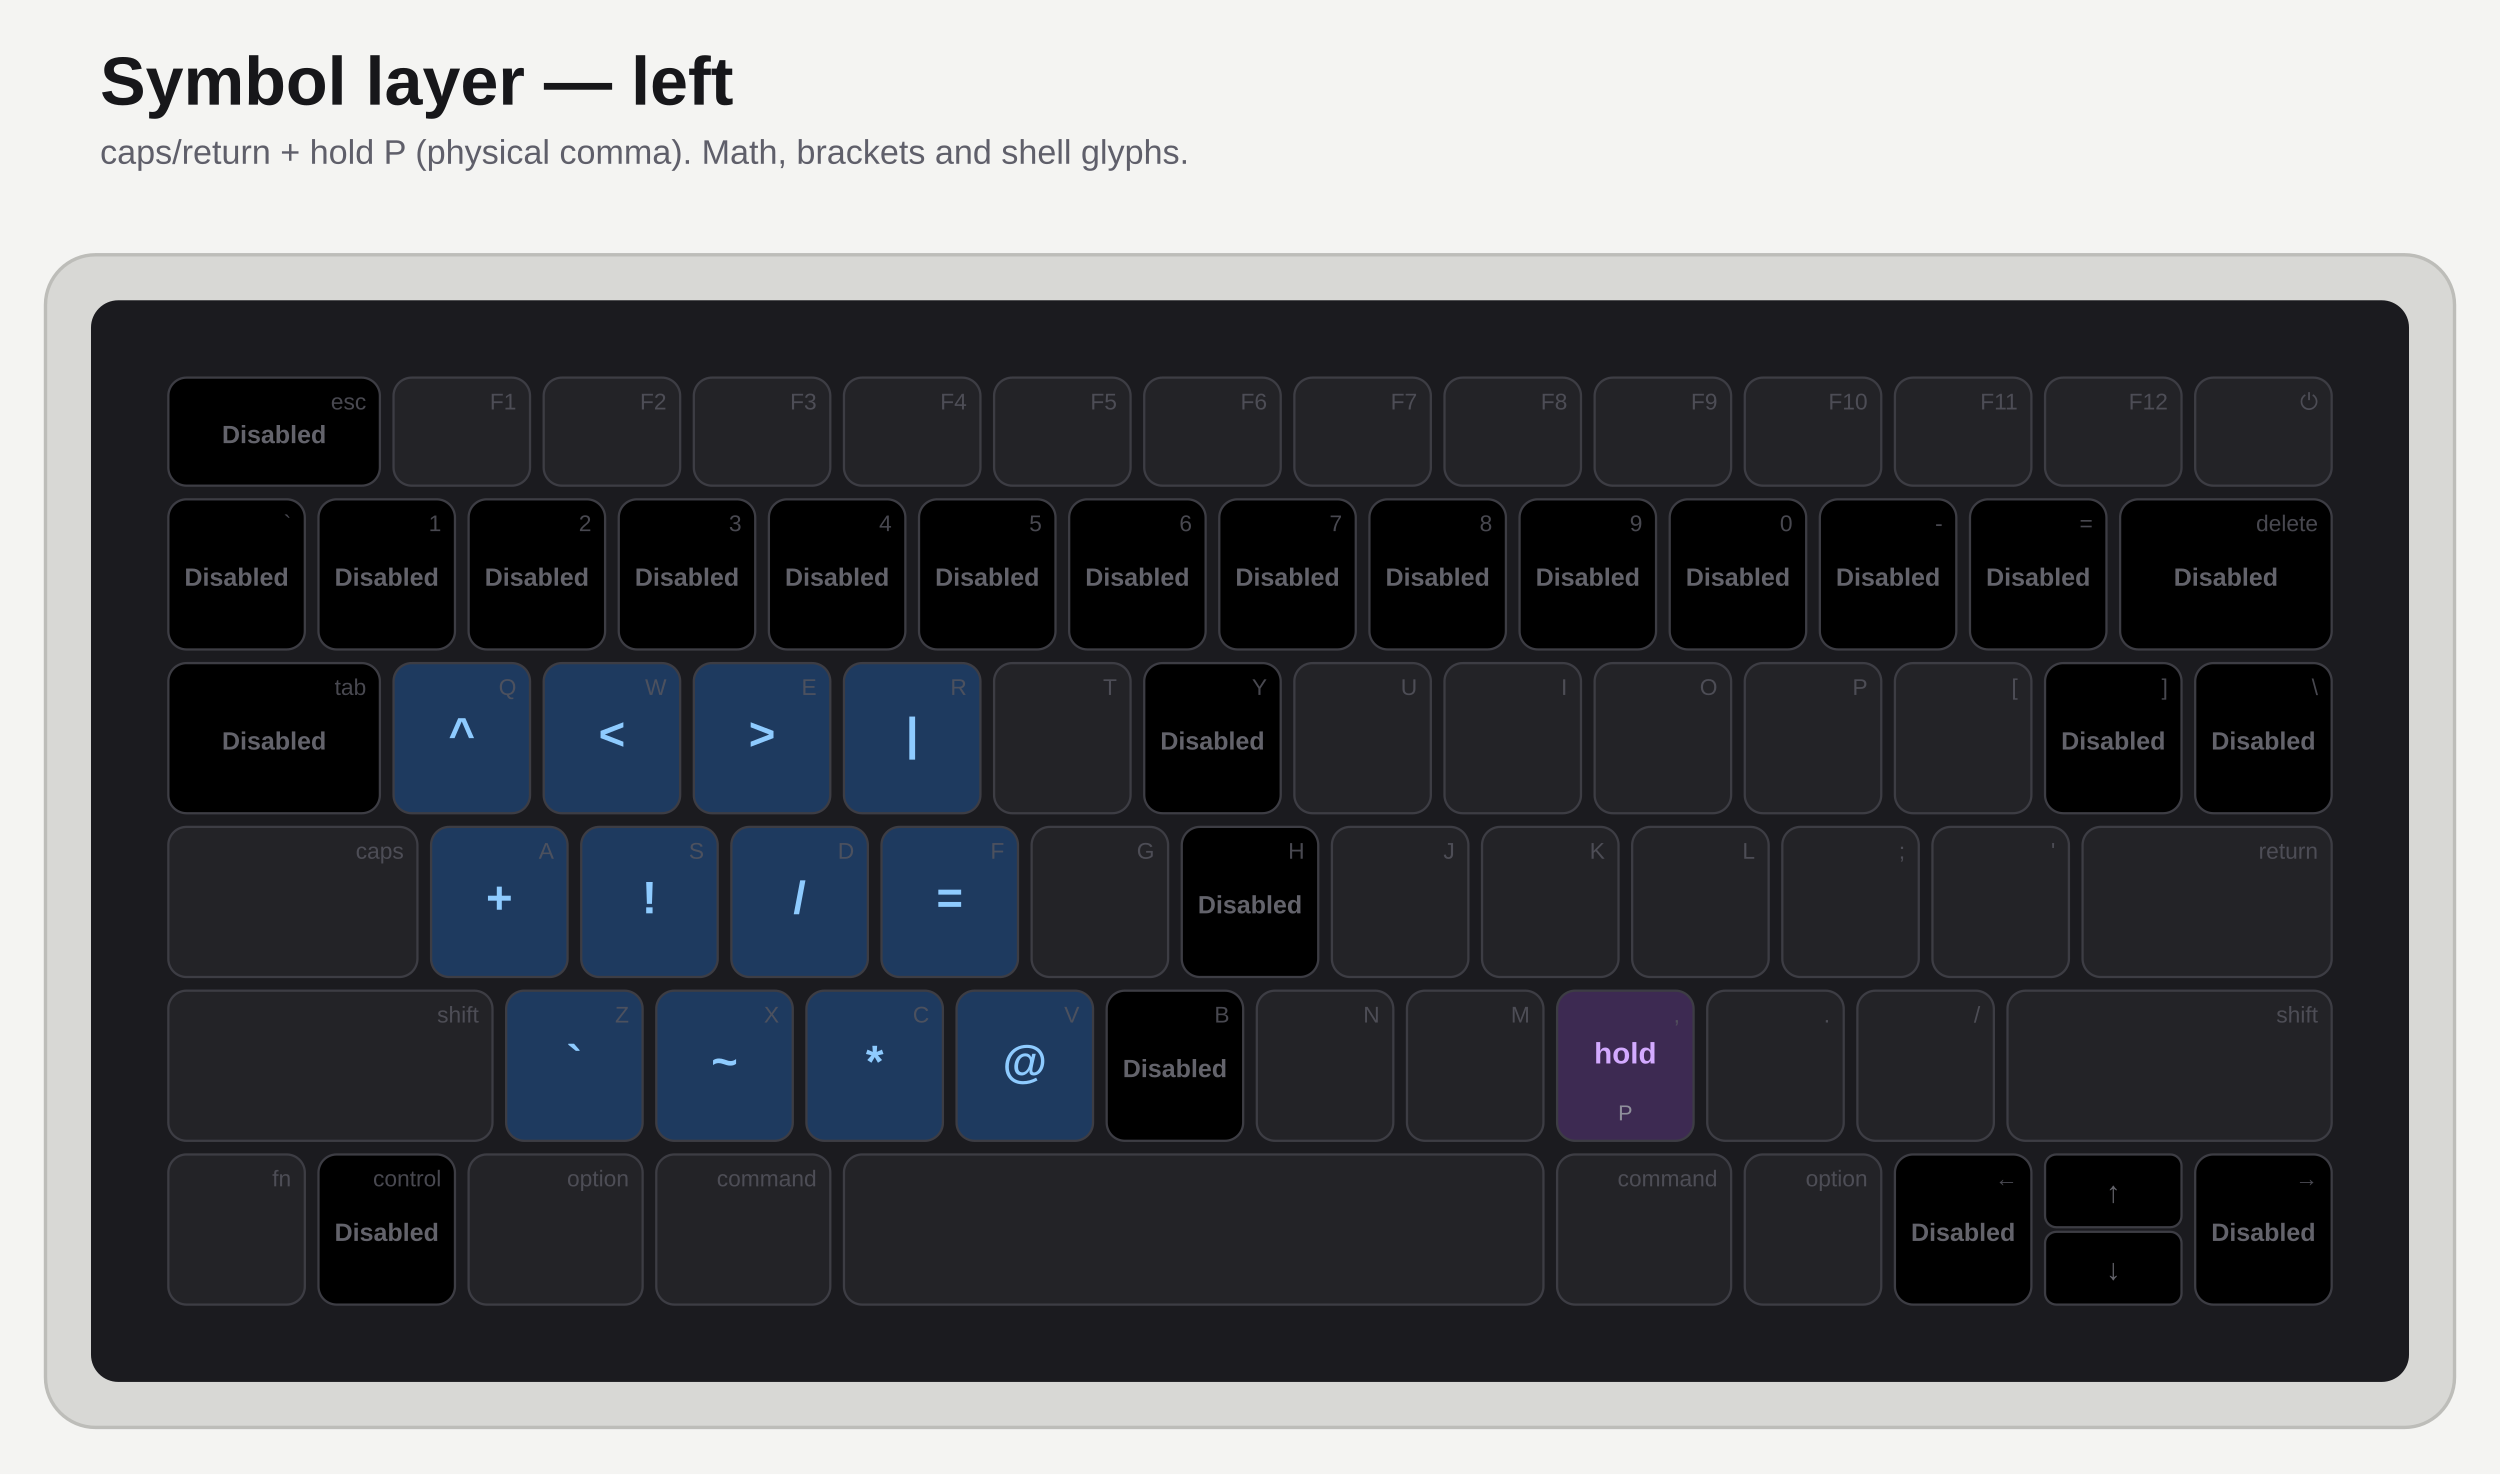
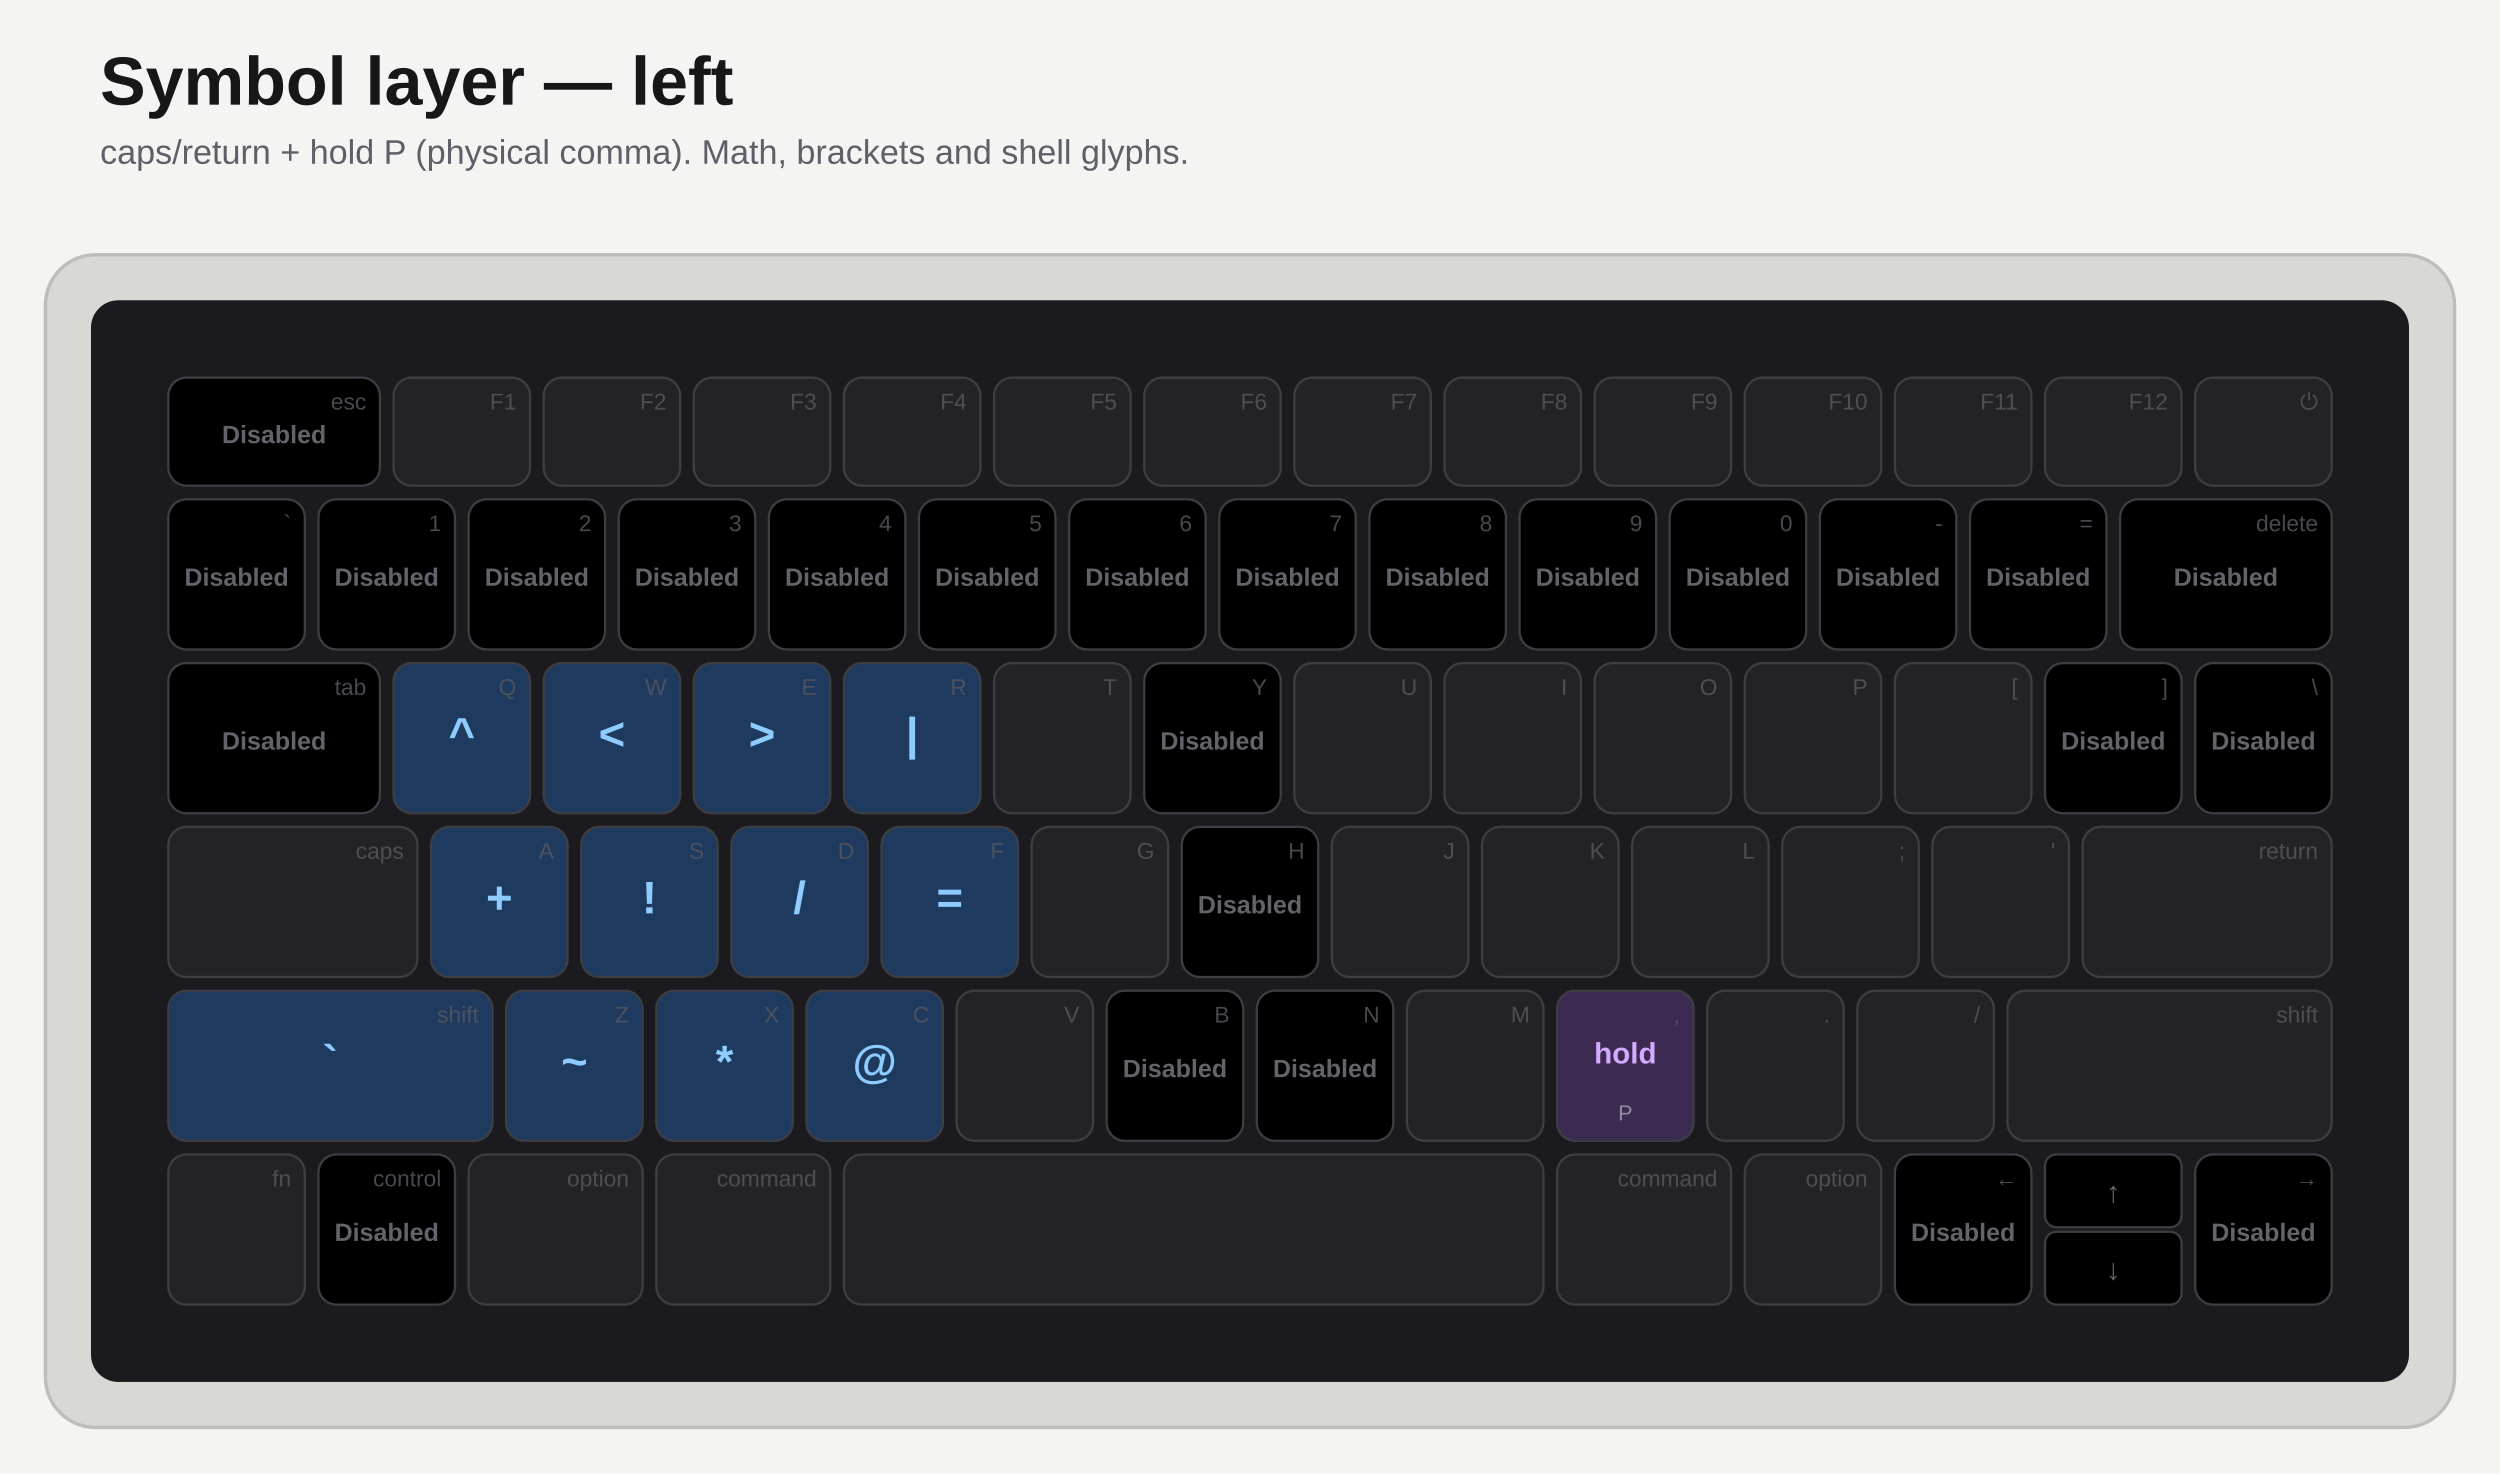
<svg xmlns="http://www.w3.org/2000/svg" width="1099" height="648" viewBox="0 0 1099 648" role="img" aria-label="Symbol layer — left layer of the splitmac">
  <rect width="1099" height="648" fill="#f4f4f2" />
  <text x="44.0" y="46.0" fill="#17171a" font-size="30" font-weight="700" text-anchor="start" opacity="1.0" font-family="-apple-system, BlinkMacSystemFont, 'SF Pro Text', 'Helvetica Neue', Arial, sans-serif">Symbol layer — left</text>
  <text x="44.0" y="72.0" fill="#5f5f6a" font-size="15" font-weight="400" text-anchor="start" opacity="1.0" font-family="-apple-system, BlinkMacSystemFont, 'SF Pro Text', 'Helvetica Neue', Arial, sans-serif">caps/return + hold P (physical comma). Math, brackets and shell glyphs.</text>
  <rect x="20.0" y="112.0" width="1059.0" height="515.5" rx="22" fill="#d8d8d5" stroke="#bdbdb9" stroke-width="1.5" />
  <rect x="40.0" y="132.0" width="1019.0" height="475.5" rx="12" fill="#1b1b1f" />
  <rect x="74.0" y="166.0" width="93.0" height="47.5" rx="8" fill="#000000" stroke="#3d3d44" stroke-width="1" />
  <text x="161.0" y="180.0" fill="#55555e" font-size="10" font-weight="500" text-anchor="end" opacity="0.85" font-family="-apple-system, BlinkMacSystemFont, 'SF Pro Text', 'Helvetica Neue', Arial, sans-serif">esc</text>
  <text x="120.5" y="194.8" fill="#63636b" font-size="11" font-weight="600" text-anchor="middle" opacity="1.0" font-family="-apple-system, BlinkMacSystemFont, 'SF Pro Text', 'Helvetica Neue', Arial, sans-serif">Disabled</text>
  <rect x="173.0" y="166.0" width="60.0" height="47.5" rx="8" fill="#232327" stroke="#3d3d44" stroke-width="1" />
  <text x="227.0" y="180.0" fill="#55555e" font-size="10" font-weight="500" text-anchor="end" opacity="0.85" font-family="-apple-system, BlinkMacSystemFont, 'SF Pro Text', 'Helvetica Neue', Arial, sans-serif">F1</text>
  <rect x="239.0" y="166.0" width="60.0" height="47.5" rx="8" fill="#232327" stroke="#3d3d44" stroke-width="1" />
  <text x="293.0" y="180.0" fill="#55555e" font-size="10" font-weight="500" text-anchor="end" opacity="0.85" font-family="-apple-system, BlinkMacSystemFont, 'SF Pro Text', 'Helvetica Neue', Arial, sans-serif">F2</text>
  <rect x="305.0" y="166.0" width="60.0" height="47.5" rx="8" fill="#232327" stroke="#3d3d44" stroke-width="1" />
  <text x="359.0" y="180.0" fill="#55555e" font-size="10" font-weight="500" text-anchor="end" opacity="0.85" font-family="-apple-system, BlinkMacSystemFont, 'SF Pro Text', 'Helvetica Neue', Arial, sans-serif">F3</text>
  <rect x="371.0" y="166.0" width="60.0" height="47.5" rx="8" fill="#232327" stroke="#3d3d44" stroke-width="1" />
  <text x="425.0" y="180.0" fill="#55555e" font-size="10" font-weight="500" text-anchor="end" opacity="0.85" font-family="-apple-system, BlinkMacSystemFont, 'SF Pro Text', 'Helvetica Neue', Arial, sans-serif">F4</text>
  <rect x="437.0" y="166.0" width="60.0" height="47.5" rx="8" fill="#232327" stroke="#3d3d44" stroke-width="1" />
  <text x="491.0" y="180.0" fill="#55555e" font-size="10" font-weight="500" text-anchor="end" opacity="0.85" font-family="-apple-system, BlinkMacSystemFont, 'SF Pro Text', 'Helvetica Neue', Arial, sans-serif">F5</text>
  <rect x="503.0" y="166.0" width="60.0" height="47.5" rx="8" fill="#232327" stroke="#3d3d44" stroke-width="1" />
  <text x="557.0" y="180.0" fill="#55555e" font-size="10" font-weight="500" text-anchor="end" opacity="0.85" font-family="-apple-system, BlinkMacSystemFont, 'SF Pro Text', 'Helvetica Neue', Arial, sans-serif">F6</text>
  <rect x="569.0" y="166.0" width="60.0" height="47.5" rx="8" fill="#232327" stroke="#3d3d44" stroke-width="1" />
  <text x="623.0" y="180.0" fill="#55555e" font-size="10" font-weight="500" text-anchor="end" opacity="0.85" font-family="-apple-system, BlinkMacSystemFont, 'SF Pro Text', 'Helvetica Neue', Arial, sans-serif">F7</text>
  <rect x="635.0" y="166.0" width="60.0" height="47.5" rx="8" fill="#232327" stroke="#3d3d44" stroke-width="1" />
  <text x="689.0" y="180.0" fill="#55555e" font-size="10" font-weight="500" text-anchor="end" opacity="0.85" font-family="-apple-system, BlinkMacSystemFont, 'SF Pro Text', 'Helvetica Neue', Arial, sans-serif">F8</text>
  <rect x="701.0" y="166.0" width="60.0" height="47.5" rx="8" fill="#232327" stroke="#3d3d44" stroke-width="1" />
  <text x="755.0" y="180.0" fill="#55555e" font-size="10" font-weight="500" text-anchor="end" opacity="0.85" font-family="-apple-system, BlinkMacSystemFont, 'SF Pro Text', 'Helvetica Neue', Arial, sans-serif">F9</text>
  <rect x="767.0" y="166.0" width="60.0" height="47.5" rx="8" fill="#232327" stroke="#3d3d44" stroke-width="1" />
  <text x="821.0" y="180.0" fill="#55555e" font-size="10" font-weight="500" text-anchor="end" opacity="0.85" font-family="-apple-system, BlinkMacSystemFont, 'SF Pro Text', 'Helvetica Neue', Arial, sans-serif">F10</text>
  <rect x="833.0" y="166.0" width="60.0" height="47.5" rx="8" fill="#232327" stroke="#3d3d44" stroke-width="1" />
  <text x="887.0" y="180.0" fill="#55555e" font-size="10" font-weight="500" text-anchor="end" opacity="0.85" font-family="-apple-system, BlinkMacSystemFont, 'SF Pro Text', 'Helvetica Neue', Arial, sans-serif">F11</text>
  <rect x="899.0" y="166.0" width="60.0" height="47.5" rx="8" fill="#232327" stroke="#3d3d44" stroke-width="1" />
  <text x="953.0" y="180.0" fill="#55555e" font-size="10" font-weight="500" text-anchor="end" opacity="0.85" font-family="-apple-system, BlinkMacSystemFont, 'SF Pro Text', 'Helvetica Neue', Arial, sans-serif">F12</text>
  <rect x="965.0" y="166.0" width="60.0" height="47.5" rx="8" fill="#232327" stroke="#3d3d44" stroke-width="1" />
  <text x="1019.0" y="180.0" fill="#55555e" font-size="10" font-weight="500" text-anchor="end" opacity="0.85" font-family="-apple-system, BlinkMacSystemFont, 'SF Pro Text', 'Helvetica Neue', Arial, sans-serif">⏻</text>
  <rect x="74.0" y="219.5" width="60.0" height="66.0" rx="8" fill="#000000" stroke="#3d3d44" stroke-width="1" />
  <text x="128.0" y="233.5" fill="#55555e" font-size="10" font-weight="500" text-anchor="end" opacity="0.85" font-family="-apple-system, BlinkMacSystemFont, 'SF Pro Text', 'Helvetica Neue', Arial, sans-serif">`</text>
  <text x="104.0" y="257.5" fill="#63636b" font-size="11" font-weight="600" text-anchor="middle" opacity="1.0" font-family="-apple-system, BlinkMacSystemFont, 'SF Pro Text', 'Helvetica Neue', Arial, sans-serif">Disabled</text>
  <rect x="140.0" y="219.5" width="60.0" height="66.0" rx="8" fill="#000000" stroke="#3d3d44" stroke-width="1" />
  <text x="194.0" y="233.5" fill="#55555e" font-size="10" font-weight="500" text-anchor="end" opacity="0.85" font-family="-apple-system, BlinkMacSystemFont, 'SF Pro Text', 'Helvetica Neue', Arial, sans-serif">1</text>
  <text x="170.0" y="257.5" fill="#63636b" font-size="11" font-weight="600" text-anchor="middle" opacity="1.0" font-family="-apple-system, BlinkMacSystemFont, 'SF Pro Text', 'Helvetica Neue', Arial, sans-serif">Disabled</text>
  <rect x="206.0" y="219.5" width="60.0" height="66.0" rx="8" fill="#000000" stroke="#3d3d44" stroke-width="1" />
  <text x="260.0" y="233.5" fill="#55555e" font-size="10" font-weight="500" text-anchor="end" opacity="0.85" font-family="-apple-system, BlinkMacSystemFont, 'SF Pro Text', 'Helvetica Neue', Arial, sans-serif">2</text>
  <text x="236.0" y="257.5" fill="#63636b" font-size="11" font-weight="600" text-anchor="middle" opacity="1.0" font-family="-apple-system, BlinkMacSystemFont, 'SF Pro Text', 'Helvetica Neue', Arial, sans-serif">Disabled</text>
  <rect x="272.0" y="219.5" width="60.0" height="66.0" rx="8" fill="#000000" stroke="#3d3d44" stroke-width="1" />
  <text x="326.0" y="233.5" fill="#55555e" font-size="10" font-weight="500" text-anchor="end" opacity="0.85" font-family="-apple-system, BlinkMacSystemFont, 'SF Pro Text', 'Helvetica Neue', Arial, sans-serif">3</text>
  <text x="302.0" y="257.5" fill="#63636b" font-size="11" font-weight="600" text-anchor="middle" opacity="1.0" font-family="-apple-system, BlinkMacSystemFont, 'SF Pro Text', 'Helvetica Neue', Arial, sans-serif">Disabled</text>
  <rect x="338.0" y="219.5" width="60.0" height="66.0" rx="8" fill="#000000" stroke="#3d3d44" stroke-width="1" />
  <text x="392.0" y="233.5" fill="#55555e" font-size="10" font-weight="500" text-anchor="end" opacity="0.85" font-family="-apple-system, BlinkMacSystemFont, 'SF Pro Text', 'Helvetica Neue', Arial, sans-serif">4</text>
  <text x="368.0" y="257.5" fill="#63636b" font-size="11" font-weight="600" text-anchor="middle" opacity="1.0" font-family="-apple-system, BlinkMacSystemFont, 'SF Pro Text', 'Helvetica Neue', Arial, sans-serif">Disabled</text>
  <rect x="404.0" y="219.5" width="60.0" height="66.0" rx="8" fill="#000000" stroke="#3d3d44" stroke-width="1" />
  <text x="458.0" y="233.5" fill="#55555e" font-size="10" font-weight="500" text-anchor="end" opacity="0.85" font-family="-apple-system, BlinkMacSystemFont, 'SF Pro Text', 'Helvetica Neue', Arial, sans-serif">5</text>
  <text x="434.0" y="257.5" fill="#63636b" font-size="11" font-weight="600" text-anchor="middle" opacity="1.0" font-family="-apple-system, BlinkMacSystemFont, 'SF Pro Text', 'Helvetica Neue', Arial, sans-serif">Disabled</text>
  <rect x="470.0" y="219.5" width="60.0" height="66.0" rx="8" fill="#000000" stroke="#3d3d44" stroke-width="1" />
  <text x="524.0" y="233.5" fill="#55555e" font-size="10" font-weight="500" text-anchor="end" opacity="0.85" font-family="-apple-system, BlinkMacSystemFont, 'SF Pro Text', 'Helvetica Neue', Arial, sans-serif">6</text>
  <text x="500.0" y="257.5" fill="#63636b" font-size="11" font-weight="600" text-anchor="middle" opacity="1.0" font-family="-apple-system, BlinkMacSystemFont, 'SF Pro Text', 'Helvetica Neue', Arial, sans-serif">Disabled</text>
  <rect x="536.0" y="219.5" width="60.0" height="66.0" rx="8" fill="#000000" stroke="#3d3d44" stroke-width="1" />
  <text x="590.0" y="233.5" fill="#55555e" font-size="10" font-weight="500" text-anchor="end" opacity="0.85" font-family="-apple-system, BlinkMacSystemFont, 'SF Pro Text', 'Helvetica Neue', Arial, sans-serif">7</text>
  <text x="566.0" y="257.5" fill="#63636b" font-size="11" font-weight="600" text-anchor="middle" opacity="1.0" font-family="-apple-system, BlinkMacSystemFont, 'SF Pro Text', 'Helvetica Neue', Arial, sans-serif">Disabled</text>
  <rect x="602.0" y="219.5" width="60.0" height="66.0" rx="8" fill="#000000" stroke="#3d3d44" stroke-width="1" />
  <text x="656.0" y="233.5" fill="#55555e" font-size="10" font-weight="500" text-anchor="end" opacity="0.85" font-family="-apple-system, BlinkMacSystemFont, 'SF Pro Text', 'Helvetica Neue', Arial, sans-serif">8</text>
  <text x="632.0" y="257.5" fill="#63636b" font-size="11" font-weight="600" text-anchor="middle" opacity="1.0" font-family="-apple-system, BlinkMacSystemFont, 'SF Pro Text', 'Helvetica Neue', Arial, sans-serif">Disabled</text>
  <rect x="668.0" y="219.5" width="60.0" height="66.0" rx="8" fill="#000000" stroke="#3d3d44" stroke-width="1" />
  <text x="722.0" y="233.5" fill="#55555e" font-size="10" font-weight="500" text-anchor="end" opacity="0.85" font-family="-apple-system, BlinkMacSystemFont, 'SF Pro Text', 'Helvetica Neue', Arial, sans-serif">9</text>
  <text x="698.0" y="257.5" fill="#63636b" font-size="11" font-weight="600" text-anchor="middle" opacity="1.0" font-family="-apple-system, BlinkMacSystemFont, 'SF Pro Text', 'Helvetica Neue', Arial, sans-serif">Disabled</text>
  <rect x="734.0" y="219.5" width="60.0" height="66.0" rx="8" fill="#000000" stroke="#3d3d44" stroke-width="1" />
  <text x="788.0" y="233.5" fill="#55555e" font-size="10" font-weight="500" text-anchor="end" opacity="0.85" font-family="-apple-system, BlinkMacSystemFont, 'SF Pro Text', 'Helvetica Neue', Arial, sans-serif">0</text>
  <text x="764.0" y="257.5" fill="#63636b" font-size="11" font-weight="600" text-anchor="middle" opacity="1.0" font-family="-apple-system, BlinkMacSystemFont, 'SF Pro Text', 'Helvetica Neue', Arial, sans-serif">Disabled</text>
  <rect x="800.0" y="219.5" width="60.0" height="66.0" rx="8" fill="#000000" stroke="#3d3d44" stroke-width="1" />
  <text x="854.0" y="233.5" fill="#55555e" font-size="10" font-weight="500" text-anchor="end" opacity="0.85" font-family="-apple-system, BlinkMacSystemFont, 'SF Pro Text', 'Helvetica Neue', Arial, sans-serif">-</text>
  <text x="830.0" y="257.5" fill="#63636b" font-size="11" font-weight="600" text-anchor="middle" opacity="1.0" font-family="-apple-system, BlinkMacSystemFont, 'SF Pro Text', 'Helvetica Neue', Arial, sans-serif">Disabled</text>
  <rect x="866.0" y="219.5" width="60.0" height="66.0" rx="8" fill="#000000" stroke="#3d3d44" stroke-width="1" />
  <text x="920.0" y="233.5" fill="#55555e" font-size="10" font-weight="500" text-anchor="end" opacity="0.85" font-family="-apple-system, BlinkMacSystemFont, 'SF Pro Text', 'Helvetica Neue', Arial, sans-serif">=</text>
  <text x="896.0" y="257.5" fill="#63636b" font-size="11" font-weight="600" text-anchor="middle" opacity="1.0" font-family="-apple-system, BlinkMacSystemFont, 'SF Pro Text', 'Helvetica Neue', Arial, sans-serif">Disabled</text>
  <rect x="932.0" y="219.5" width="93.0" height="66.0" rx="8" fill="#000000" stroke="#3d3d44" stroke-width="1" />
  <text x="1019.0" y="233.5" fill="#55555e" font-size="10" font-weight="500" text-anchor="end" opacity="0.85" font-family="-apple-system, BlinkMacSystemFont, 'SF Pro Text', 'Helvetica Neue', Arial, sans-serif">delete</text>
  <text x="978.5" y="257.5" fill="#63636b" font-size="11" font-weight="600" text-anchor="middle" opacity="1.0" font-family="-apple-system, BlinkMacSystemFont, 'SF Pro Text', 'Helvetica Neue', Arial, sans-serif">Disabled</text>
  <rect x="74.0" y="291.5" width="93.0" height="66.0" rx="8" fill="#000000" stroke="#3d3d44" stroke-width="1" />
  <text x="161.0" y="305.5" fill="#55555e" font-size="10" font-weight="500" text-anchor="end" opacity="0.85" font-family="-apple-system, BlinkMacSystemFont, 'SF Pro Text', 'Helvetica Neue', Arial, sans-serif">tab</text>
  <text x="120.5" y="329.5" fill="#63636b" font-size="11" font-weight="600" text-anchor="middle" opacity="1.0" font-family="-apple-system, BlinkMacSystemFont, 'SF Pro Text', 'Helvetica Neue', Arial, sans-serif">Disabled</text>
  <rect x="173.0" y="291.5" width="60.0" height="66.0" rx="8" fill="#1e3a5f" stroke="#3d3d44" stroke-width="1" />
  <text x="227.0" y="305.5" fill="#55555e" font-size="10" font-weight="500" text-anchor="end" opacity="0.85" font-family="-apple-system, BlinkMacSystemFont, 'SF Pro Text', 'Helvetica Neue', Arial, sans-serif">Q</text>
  <text x="203.0" y="329.5" fill="#8ecbff" font-size="20" font-weight="700" text-anchor="middle" opacity="1.0" font-family="-apple-system, BlinkMacSystemFont, 'SF Pro Text', 'Helvetica Neue', Arial, sans-serif">^</text>
  <rect x="239.0" y="291.5" width="60.0" height="66.0" rx="8" fill="#1e3a5f" stroke="#3d3d44" stroke-width="1" />
  <text x="293.0" y="305.5" fill="#55555e" font-size="10" font-weight="500" text-anchor="end" opacity="0.85" font-family="-apple-system, BlinkMacSystemFont, 'SF Pro Text', 'Helvetica Neue', Arial, sans-serif">W</text>
  <text x="269.0" y="329.5" fill="#8ecbff" font-size="20" font-weight="700" text-anchor="middle" opacity="1.0" font-family="-apple-system, BlinkMacSystemFont, 'SF Pro Text', 'Helvetica Neue', Arial, sans-serif">&lt;</text>
  <rect x="305.0" y="291.5" width="60.0" height="66.0" rx="8" fill="#1e3a5f" stroke="#3d3d44" stroke-width="1" />
  <text x="359.0" y="305.5" fill="#55555e" font-size="10" font-weight="500" text-anchor="end" opacity="0.85" font-family="-apple-system, BlinkMacSystemFont, 'SF Pro Text', 'Helvetica Neue', Arial, sans-serif">E</text>
  <text x="335.0" y="329.5" fill="#8ecbff" font-size="20" font-weight="700" text-anchor="middle" opacity="1.0" font-family="-apple-system, BlinkMacSystemFont, 'SF Pro Text', 'Helvetica Neue', Arial, sans-serif">&gt;</text>
  <rect x="371.0" y="291.5" width="60.0" height="66.0" rx="8" fill="#1e3a5f" stroke="#3d3d44" stroke-width="1" />
  <text x="425.0" y="305.5" fill="#55555e" font-size="10" font-weight="500" text-anchor="end" opacity="0.85" font-family="-apple-system, BlinkMacSystemFont, 'SF Pro Text', 'Helvetica Neue', Arial, sans-serif">R</text>
  <text x="401.0" y="329.5" fill="#8ecbff" font-size="20" font-weight="700" text-anchor="middle" opacity="1.0" font-family="-apple-system, BlinkMacSystemFont, 'SF Pro Text', 'Helvetica Neue', Arial, sans-serif">|</text>
  <rect x="437.0" y="291.5" width="60.0" height="66.0" rx="8" fill="#232327" stroke="#3d3d44" stroke-width="1" />
  <text x="491.0" y="305.5" fill="#55555e" font-size="10" font-weight="500" text-anchor="end" opacity="0.85" font-family="-apple-system, BlinkMacSystemFont, 'SF Pro Text', 'Helvetica Neue', Arial, sans-serif">T</text>
  <rect x="503.0" y="291.5" width="60.0" height="66.0" rx="8" fill="#000000" stroke="#3d3d44" stroke-width="1" />
  <text x="557.0" y="305.5" fill="#55555e" font-size="10" font-weight="500" text-anchor="end" opacity="0.85" font-family="-apple-system, BlinkMacSystemFont, 'SF Pro Text', 'Helvetica Neue', Arial, sans-serif">Y</text>
  <text x="533.0" y="329.5" fill="#63636b" font-size="11" font-weight="600" text-anchor="middle" opacity="1.0" font-family="-apple-system, BlinkMacSystemFont, 'SF Pro Text', 'Helvetica Neue', Arial, sans-serif">Disabled</text>
  <rect x="569.0" y="291.5" width="60.0" height="66.0" rx="8" fill="#232327" stroke="#3d3d44" stroke-width="1" />
  <text x="623.0" y="305.5" fill="#55555e" font-size="10" font-weight="500" text-anchor="end" opacity="0.85" font-family="-apple-system, BlinkMacSystemFont, 'SF Pro Text', 'Helvetica Neue', Arial, sans-serif">U</text>
  <rect x="635.0" y="291.5" width="60.0" height="66.0" rx="8" fill="#232327" stroke="#3d3d44" stroke-width="1" />
  <text x="689.0" y="305.5" fill="#55555e" font-size="10" font-weight="500" text-anchor="end" opacity="0.85" font-family="-apple-system, BlinkMacSystemFont, 'SF Pro Text', 'Helvetica Neue', Arial, sans-serif">I</text>
  <rect x="701.0" y="291.5" width="60.0" height="66.0" rx="8" fill="#232327" stroke="#3d3d44" stroke-width="1" />
  <text x="755.0" y="305.5" fill="#55555e" font-size="10" font-weight="500" text-anchor="end" opacity="0.85" font-family="-apple-system, BlinkMacSystemFont, 'SF Pro Text', 'Helvetica Neue', Arial, sans-serif">O</text>
  <rect x="767.0" y="291.5" width="60.0" height="66.0" rx="8" fill="#232327" stroke="#3d3d44" stroke-width="1" />
  <text x="821.0" y="305.5" fill="#55555e" font-size="10" font-weight="500" text-anchor="end" opacity="0.85" font-family="-apple-system, BlinkMacSystemFont, 'SF Pro Text', 'Helvetica Neue', Arial, sans-serif">P</text>
  <rect x="833.0" y="291.5" width="60.0" height="66.0" rx="8" fill="#232327" stroke="#3d3d44" stroke-width="1" />
  <text x="887.0" y="305.5" fill="#55555e" font-size="10" font-weight="500" text-anchor="end" opacity="0.85" font-family="-apple-system, BlinkMacSystemFont, 'SF Pro Text', 'Helvetica Neue', Arial, sans-serif">[</text>
  <rect x="899.0" y="291.5" width="60.0" height="66.0" rx="8" fill="#000000" stroke="#3d3d44" stroke-width="1" />
  <text x="953.0" y="305.5" fill="#55555e" font-size="10" font-weight="500" text-anchor="end" opacity="0.85" font-family="-apple-system, BlinkMacSystemFont, 'SF Pro Text', 'Helvetica Neue', Arial, sans-serif">]</text>
  <text x="929.0" y="329.5" fill="#63636b" font-size="11" font-weight="600" text-anchor="middle" opacity="1.0" font-family="-apple-system, BlinkMacSystemFont, 'SF Pro Text', 'Helvetica Neue', Arial, sans-serif">Disabled</text>
  <rect x="965.0" y="291.5" width="60.0" height="66.0" rx="8" fill="#000000" stroke="#3d3d44" stroke-width="1" />
  <text x="1019.0" y="305.5" fill="#55555e" font-size="10" font-weight="500" text-anchor="end" opacity="0.85" font-family="-apple-system, BlinkMacSystemFont, 'SF Pro Text', 'Helvetica Neue', Arial, sans-serif">\</text>
  <text x="995.0" y="329.5" fill="#63636b" font-size="11" font-weight="600" text-anchor="middle" opacity="1.0" font-family="-apple-system, BlinkMacSystemFont, 'SF Pro Text', 'Helvetica Neue', Arial, sans-serif">Disabled</text>
  <rect x="74.0" y="363.5" width="109.5" height="66.0" rx="8" fill="#232327" stroke="#3d3d44" stroke-width="1" />
  <text x="177.5" y="377.5" fill="#55555e" font-size="10" font-weight="500" text-anchor="end" opacity="0.85" font-family="-apple-system, BlinkMacSystemFont, 'SF Pro Text', 'Helvetica Neue', Arial, sans-serif">caps</text>
  <rect x="189.5" y="363.5" width="60.0" height="66.0" rx="8" fill="#1e3a5f" stroke="#3d3d44" stroke-width="1" />
  <text x="243.5" y="377.5" fill="#55555e" font-size="10" font-weight="500" text-anchor="end" opacity="0.85" font-family="-apple-system, BlinkMacSystemFont, 'SF Pro Text', 'Helvetica Neue', Arial, sans-serif">A</text>
  <text x="219.5" y="401.5" fill="#8ecbff" font-size="20" font-weight="700" text-anchor="middle" opacity="1.0" font-family="-apple-system, BlinkMacSystemFont, 'SF Pro Text', 'Helvetica Neue', Arial, sans-serif">+</text>
  <rect x="255.5" y="363.5" width="60.0" height="66.0" rx="8" fill="#1e3a5f" stroke="#3d3d44" stroke-width="1" />
  <text x="309.5" y="377.5" fill="#55555e" font-size="10" font-weight="500" text-anchor="end" opacity="0.85" font-family="-apple-system, BlinkMacSystemFont, 'SF Pro Text', 'Helvetica Neue', Arial, sans-serif">S</text>
  <text x="285.5" y="401.5" fill="#8ecbff" font-size="20" font-weight="700" text-anchor="middle" opacity="1.0" font-family="-apple-system, BlinkMacSystemFont, 'SF Pro Text', 'Helvetica Neue', Arial, sans-serif">!</text>
  <rect x="321.5" y="363.5" width="60.0" height="66.0" rx="8" fill="#1e3a5f" stroke="#3d3d44" stroke-width="1" />
  <text x="375.5" y="377.5" fill="#55555e" font-size="10" font-weight="500" text-anchor="end" opacity="0.85" font-family="-apple-system, BlinkMacSystemFont, 'SF Pro Text', 'Helvetica Neue', Arial, sans-serif">D</text>
  <text x="351.5" y="401.5" fill="#8ecbff" font-size="20" font-weight="700" text-anchor="middle" opacity="1.0" font-family="-apple-system, BlinkMacSystemFont, 'SF Pro Text', 'Helvetica Neue', Arial, sans-serif">/</text>
  <rect x="387.5" y="363.5" width="60.0" height="66.0" rx="8" fill="#1e3a5f" stroke="#3d3d44" stroke-width="1" />
  <text x="441.5" y="377.5" fill="#55555e" font-size="10" font-weight="500" text-anchor="end" opacity="0.85" font-family="-apple-system, BlinkMacSystemFont, 'SF Pro Text', 'Helvetica Neue', Arial, sans-serif">F</text>
  <text x="417.5" y="401.5" fill="#8ecbff" font-size="20" font-weight="700" text-anchor="middle" opacity="1.0" font-family="-apple-system, BlinkMacSystemFont, 'SF Pro Text', 'Helvetica Neue', Arial, sans-serif">=</text>
  <rect x="453.5" y="363.5" width="60.0" height="66.0" rx="8" fill="#232327" stroke="#3d3d44" stroke-width="1" />
  <text x="507.5" y="377.5" fill="#55555e" font-size="10" font-weight="500" text-anchor="end" opacity="0.85" font-family="-apple-system, BlinkMacSystemFont, 'SF Pro Text', 'Helvetica Neue', Arial, sans-serif">G</text>
  <rect x="519.5" y="363.5" width="60.0" height="66.0" rx="8" fill="#000000" stroke="#3d3d44" stroke-width="1" />
  <text x="573.5" y="377.5" fill="#55555e" font-size="10" font-weight="500" text-anchor="end" opacity="0.85" font-family="-apple-system, BlinkMacSystemFont, 'SF Pro Text', 'Helvetica Neue', Arial, sans-serif">H</text>
  <text x="549.5" y="401.5" fill="#63636b" font-size="11" font-weight="600" text-anchor="middle" opacity="1.0" font-family="-apple-system, BlinkMacSystemFont, 'SF Pro Text', 'Helvetica Neue', Arial, sans-serif">Disabled</text>
  <rect x="585.5" y="363.5" width="60.0" height="66.0" rx="8" fill="#232327" stroke="#3d3d44" stroke-width="1" />
  <text x="639.5" y="377.5" fill="#55555e" font-size="10" font-weight="500" text-anchor="end" opacity="0.85" font-family="-apple-system, BlinkMacSystemFont, 'SF Pro Text', 'Helvetica Neue', Arial, sans-serif">J</text>
  <rect x="651.5" y="363.5" width="60.0" height="66.0" rx="8" fill="#232327" stroke="#3d3d44" stroke-width="1" />
  <text x="705.5" y="377.5" fill="#55555e" font-size="10" font-weight="500" text-anchor="end" opacity="0.85" font-family="-apple-system, BlinkMacSystemFont, 'SF Pro Text', 'Helvetica Neue', Arial, sans-serif">K</text>
  <rect x="717.5" y="363.5" width="60.0" height="66.0" rx="8" fill="#232327" stroke="#3d3d44" stroke-width="1" />
  <text x="771.5" y="377.5" fill="#55555e" font-size="10" font-weight="500" text-anchor="end" opacity="0.85" font-family="-apple-system, BlinkMacSystemFont, 'SF Pro Text', 'Helvetica Neue', Arial, sans-serif">L</text>
  <rect x="783.5" y="363.5" width="60.0" height="66.0" rx="8" fill="#232327" stroke="#3d3d44" stroke-width="1" />
  <text x="837.5" y="377.5" fill="#55555e" font-size="10" font-weight="500" text-anchor="end" opacity="0.85" font-family="-apple-system, BlinkMacSystemFont, 'SF Pro Text', 'Helvetica Neue', Arial, sans-serif">;</text>
  <rect x="849.5" y="363.5" width="60.0" height="66.0" rx="8" fill="#232327" stroke="#3d3d44" stroke-width="1" />
  <text x="903.5" y="377.5" fill="#55555e" font-size="10" font-weight="500" text-anchor="end" opacity="0.85" font-family="-apple-system, BlinkMacSystemFont, 'SF Pro Text', 'Helvetica Neue', Arial, sans-serif">'</text>
  <rect x="915.5" y="363.5" width="109.5" height="66.0" rx="8" fill="#232327" stroke="#3d3d44" stroke-width="1" />
  <text x="1019.0" y="377.5" fill="#55555e" font-size="10" font-weight="500" text-anchor="end" opacity="0.85" font-family="-apple-system, BlinkMacSystemFont, 'SF Pro Text', 'Helvetica Neue', Arial, sans-serif">return</text>
-   <rect x="74.0" y="435.5" width="142.5" height="66.0" rx="8" fill="#232327" stroke="#3d3d44" stroke-width="1" />
+   <rect x="74.0" y="435.5" width="142.5" height="66.0" rx="8" fill="#1e3a5f" stroke="#3d3d44" stroke-width="1" />
  <text x="210.5" y="449.5" fill="#55555e" font-size="10" font-weight="500" text-anchor="end" opacity="0.85" font-family="-apple-system, BlinkMacSystemFont, 'SF Pro Text', 'Helvetica Neue', Arial, sans-serif">shift</text>
+   <text x="145.2" y="473.5" fill="#8ecbff" font-size="20" font-weight="700" text-anchor="middle" opacity="1.0" font-family="-apple-system, BlinkMacSystemFont, 'SF Pro Text', 'Helvetica Neue', Arial, sans-serif">`</text>
  <rect x="222.5" y="435.5" width="60.0" height="66.0" rx="8" fill="#1e3a5f" stroke="#3d3d44" stroke-width="1" />
  <text x="276.5" y="449.5" fill="#55555e" font-size="10" font-weight="500" text-anchor="end" opacity="0.85" font-family="-apple-system, BlinkMacSystemFont, 'SF Pro Text', 'Helvetica Neue', Arial, sans-serif">Z</text>
-   <text x="252.5" y="473.5" fill="#8ecbff" font-size="20" font-weight="700" text-anchor="middle" opacity="1.0" font-family="-apple-system, BlinkMacSystemFont, 'SF Pro Text', 'Helvetica Neue', Arial, sans-serif">`</text>
+   <text x="252.5" y="473.5" fill="#8ecbff" font-size="20" font-weight="700" text-anchor="middle" opacity="1.0" font-family="-apple-system, BlinkMacSystemFont, 'SF Pro Text', 'Helvetica Neue', Arial, sans-serif">~</text>
  <rect x="288.5" y="435.5" width="60.0" height="66.0" rx="8" fill="#1e3a5f" stroke="#3d3d44" stroke-width="1" />
  <text x="342.5" y="449.5" fill="#55555e" font-size="10" font-weight="500" text-anchor="end" opacity="0.85" font-family="-apple-system, BlinkMacSystemFont, 'SF Pro Text', 'Helvetica Neue', Arial, sans-serif">X</text>
-   <text x="318.5" y="473.5" fill="#8ecbff" font-size="20" font-weight="700" text-anchor="middle" opacity="1.0" font-family="-apple-system, BlinkMacSystemFont, 'SF Pro Text', 'Helvetica Neue', Arial, sans-serif">~</text>
+   <text x="318.5" y="473.5" fill="#8ecbff" font-size="20" font-weight="700" text-anchor="middle" opacity="1.0" font-family="-apple-system, BlinkMacSystemFont, 'SF Pro Text', 'Helvetica Neue', Arial, sans-serif">*</text>
  <rect x="354.5" y="435.5" width="60.0" height="66.0" rx="8" fill="#1e3a5f" stroke="#3d3d44" stroke-width="1" />
  <text x="408.5" y="449.5" fill="#55555e" font-size="10" font-weight="500" text-anchor="end" opacity="0.85" font-family="-apple-system, BlinkMacSystemFont, 'SF Pro Text', 'Helvetica Neue', Arial, sans-serif">C</text>
-   <text x="384.5" y="473.5" fill="#8ecbff" font-size="20" font-weight="700" text-anchor="middle" opacity="1.0" font-family="-apple-system, BlinkMacSystemFont, 'SF Pro Text', 'Helvetica Neue', Arial, sans-serif">*</text>
-   <rect x="420.5" y="435.5" width="60.0" height="66.0" rx="8" fill="#1e3a5f" stroke="#3d3d44" stroke-width="1" />
+   <text x="384.5" y="473.5" fill="#8ecbff" font-size="20" font-weight="700" text-anchor="middle" opacity="1.0" font-family="-apple-system, BlinkMacSystemFont, 'SF Pro Text', 'Helvetica Neue', Arial, sans-serif">@</text>
+   <rect x="420.5" y="435.5" width="60.0" height="66.0" rx="8" fill="#232327" stroke="#3d3d44" stroke-width="1" />
  <text x="474.5" y="449.5" fill="#55555e" font-size="10" font-weight="500" text-anchor="end" opacity="0.85" font-family="-apple-system, BlinkMacSystemFont, 'SF Pro Text', 'Helvetica Neue', Arial, sans-serif">V</text>
-   <text x="450.5" y="473.5" fill="#8ecbff" font-size="20" font-weight="700" text-anchor="middle" opacity="1.0" font-family="-apple-system, BlinkMacSystemFont, 'SF Pro Text', 'Helvetica Neue', Arial, sans-serif">@</text>
  <rect x="486.5" y="435.5" width="60.0" height="66.0" rx="8" fill="#000000" stroke="#3d3d44" stroke-width="1" />
  <text x="540.5" y="449.5" fill="#55555e" font-size="10" font-weight="500" text-anchor="end" opacity="0.85" font-family="-apple-system, BlinkMacSystemFont, 'SF Pro Text', 'Helvetica Neue', Arial, sans-serif">B</text>
  <text x="516.5" y="473.5" fill="#63636b" font-size="11" font-weight="600" text-anchor="middle" opacity="1.0" font-family="-apple-system, BlinkMacSystemFont, 'SF Pro Text', 'Helvetica Neue', Arial, sans-serif">Disabled</text>
-   <rect x="552.5" y="435.5" width="60.0" height="66.0" rx="8" fill="#232327" stroke="#3d3d44" stroke-width="1" />
+   <rect x="552.5" y="435.5" width="60.0" height="66.0" rx="8" fill="#000000" stroke="#3d3d44" stroke-width="1" />
  <text x="606.5" y="449.5" fill="#55555e" font-size="10" font-weight="500" text-anchor="end" opacity="0.85" font-family="-apple-system, BlinkMacSystemFont, 'SF Pro Text', 'Helvetica Neue', Arial, sans-serif">N</text>
+   <text x="582.5" y="473.5" fill="#63636b" font-size="11" font-weight="600" text-anchor="middle" opacity="1.0" font-family="-apple-system, BlinkMacSystemFont, 'SF Pro Text', 'Helvetica Neue', Arial, sans-serif">Disabled</text>
  <rect x="618.5" y="435.5" width="60.0" height="66.0" rx="8" fill="#232327" stroke="#3d3d44" stroke-width="1" />
  <text x="672.5" y="449.5" fill="#55555e" font-size="10" font-weight="500" text-anchor="end" opacity="0.85" font-family="-apple-system, BlinkMacSystemFont, 'SF Pro Text', 'Helvetica Neue', Arial, sans-serif">M</text>
  <rect x="684.5" y="435.5" width="60.0" height="66.0" rx="8" fill="#3d2a52" stroke="#3d3d44" stroke-width="1" />
  <text x="738.5" y="449.5" fill="#55555e" font-size="10" font-weight="500" text-anchor="end" opacity="0.85" font-family="-apple-system, BlinkMacSystemFont, 'SF Pro Text', 'Helvetica Neue', Arial, sans-serif">,</text>
  <text x="714.5" y="467.5" fill="#d3aaff" font-size="13" font-weight="600" text-anchor="middle" opacity="1.0" font-family="-apple-system, BlinkMacSystemFont, 'SF Pro Text', 'Helvetica Neue', Arial, sans-serif">hold</text>
  <text x="714.5" y="492.5" fill="#8f8f9b" font-size="9.5" font-weight="500" text-anchor="middle" opacity="1.0" font-family="-apple-system, BlinkMacSystemFont, 'SF Pro Text', 'Helvetica Neue', Arial, sans-serif">P</text>
  <rect x="750.5" y="435.5" width="60.0" height="66.0" rx="8" fill="#232327" stroke="#3d3d44" stroke-width="1" />
  <text x="804.5" y="449.5" fill="#55555e" font-size="10" font-weight="500" text-anchor="end" opacity="0.85" font-family="-apple-system, BlinkMacSystemFont, 'SF Pro Text', 'Helvetica Neue', Arial, sans-serif">.</text>
  <rect x="816.5" y="435.5" width="60.0" height="66.0" rx="8" fill="#232327" stroke="#3d3d44" stroke-width="1" />
  <text x="870.5" y="449.5" fill="#55555e" font-size="10" font-weight="500" text-anchor="end" opacity="0.85" font-family="-apple-system, BlinkMacSystemFont, 'SF Pro Text', 'Helvetica Neue', Arial, sans-serif">/</text>
  <rect x="882.5" y="435.5" width="142.5" height="66.0" rx="8" fill="#232327" stroke="#3d3d44" stroke-width="1" />
  <text x="1019.0" y="449.5" fill="#55555e" font-size="10" font-weight="500" text-anchor="end" opacity="0.85" font-family="-apple-system, BlinkMacSystemFont, 'SF Pro Text', 'Helvetica Neue', Arial, sans-serif">shift</text>
  <rect x="74.0" y="507.5" width="60.0" height="66.0" rx="8" fill="#232327" stroke="#3d3d44" stroke-width="1" />
  <text x="128.0" y="521.5" fill="#55555e" font-size="10" font-weight="500" text-anchor="end" opacity="0.85" font-family="-apple-system, BlinkMacSystemFont, 'SF Pro Text', 'Helvetica Neue', Arial, sans-serif">fn</text>
  <rect x="140.0" y="507.5" width="60.0" height="66.0" rx="8" fill="#000000" stroke="#3d3d44" stroke-width="1" />
  <text x="194.0" y="521.5" fill="#55555e" font-size="10" font-weight="500" text-anchor="end" opacity="0.85" font-family="-apple-system, BlinkMacSystemFont, 'SF Pro Text', 'Helvetica Neue', Arial, sans-serif">control</text>
  <text x="170.0" y="545.5" fill="#63636b" font-size="11" font-weight="600" text-anchor="middle" opacity="1.0" font-family="-apple-system, BlinkMacSystemFont, 'SF Pro Text', 'Helvetica Neue', Arial, sans-serif">Disabled</text>
  <rect x="206.0" y="507.5" width="76.5" height="66.0" rx="8" fill="#232327" stroke="#3d3d44" stroke-width="1" />
  <text x="276.5" y="521.5" fill="#55555e" font-size="10" font-weight="500" text-anchor="end" opacity="0.85" font-family="-apple-system, BlinkMacSystemFont, 'SF Pro Text', 'Helvetica Neue', Arial, sans-serif">option</text>
  <rect x="288.5" y="507.5" width="76.5" height="66.0" rx="8" fill="#232327" stroke="#3d3d44" stroke-width="1" />
  <text x="359.0" y="521.5" fill="#55555e" font-size="10" font-weight="500" text-anchor="end" opacity="0.85" font-family="-apple-system, BlinkMacSystemFont, 'SF Pro Text', 'Helvetica Neue', Arial, sans-serif">command</text>
  <rect x="371.0" y="507.5" width="307.5" height="66.0" rx="8" fill="#232327" stroke="#3d3d44" stroke-width="1" />
  <rect x="684.5" y="507.5" width="76.5" height="66.0" rx="8" fill="#232327" stroke="#3d3d44" stroke-width="1" />
  <text x="755.0" y="521.5" fill="#55555e" font-size="10" font-weight="500" text-anchor="end" opacity="0.85" font-family="-apple-system, BlinkMacSystemFont, 'SF Pro Text', 'Helvetica Neue', Arial, sans-serif">command</text>
  <rect x="767.0" y="507.5" width="60.0" height="66.0" rx="8" fill="#232327" stroke="#3d3d44" stroke-width="1" />
  <text x="821.0" y="521.5" fill="#55555e" font-size="10" font-weight="500" text-anchor="end" opacity="0.85" font-family="-apple-system, BlinkMacSystemFont, 'SF Pro Text', 'Helvetica Neue', Arial, sans-serif">option</text>
  <rect x="833.0" y="507.5" width="60.0" height="66.0" rx="8" fill="#000000" stroke="#3d3d44" stroke-width="1" />
  <text x="887.0" y="521.5" fill="#55555e" font-size="10" font-weight="500" text-anchor="end" opacity="0.85" font-family="-apple-system, BlinkMacSystemFont, 'SF Pro Text', 'Helvetica Neue', Arial, sans-serif">←</text>
  <text x="863.0" y="545.5" fill="#63636b" font-size="11" font-weight="600" text-anchor="middle" opacity="1.0" font-family="-apple-system, BlinkMacSystemFont, 'SF Pro Text', 'Helvetica Neue', Arial, sans-serif">Disabled</text>
  <rect x="899.0" y="507.5" width="60.0" height="32.0" rx="5" fill="#000000" stroke="#3d3d44" stroke-width="1" />
  <text x="929.0" y="528.5" fill="#63636b" font-size="13" font-weight="600" text-anchor="middle" opacity="1.0" font-family="-apple-system, BlinkMacSystemFont, 'SF Pro Text', 'Helvetica Neue', Arial, sans-serif">↑</text>
  <rect x="899.0" y="541.5" width="60.0" height="32.0" rx="5" fill="#000000" stroke="#3d3d44" stroke-width="1" />
  <text x="929.0" y="562.5" fill="#63636b" font-size="13" font-weight="600" text-anchor="middle" opacity="1.0" font-family="-apple-system, BlinkMacSystemFont, 'SF Pro Text', 'Helvetica Neue', Arial, sans-serif">↓</text>
  <rect x="965.0" y="507.5" width="60.0" height="66.0" rx="8" fill="#000000" stroke="#3d3d44" stroke-width="1" />
  <text x="1019.0" y="521.5" fill="#55555e" font-size="10" font-weight="500" text-anchor="end" opacity="0.85" font-family="-apple-system, BlinkMacSystemFont, 'SF Pro Text', 'Helvetica Neue', Arial, sans-serif">→</text>
  <text x="995.0" y="545.5" fill="#63636b" font-size="11" font-weight="600" text-anchor="middle" opacity="1.0" font-family="-apple-system, BlinkMacSystemFont, 'SF Pro Text', 'Helvetica Neue', Arial, sans-serif">Disabled</text>
</svg>
